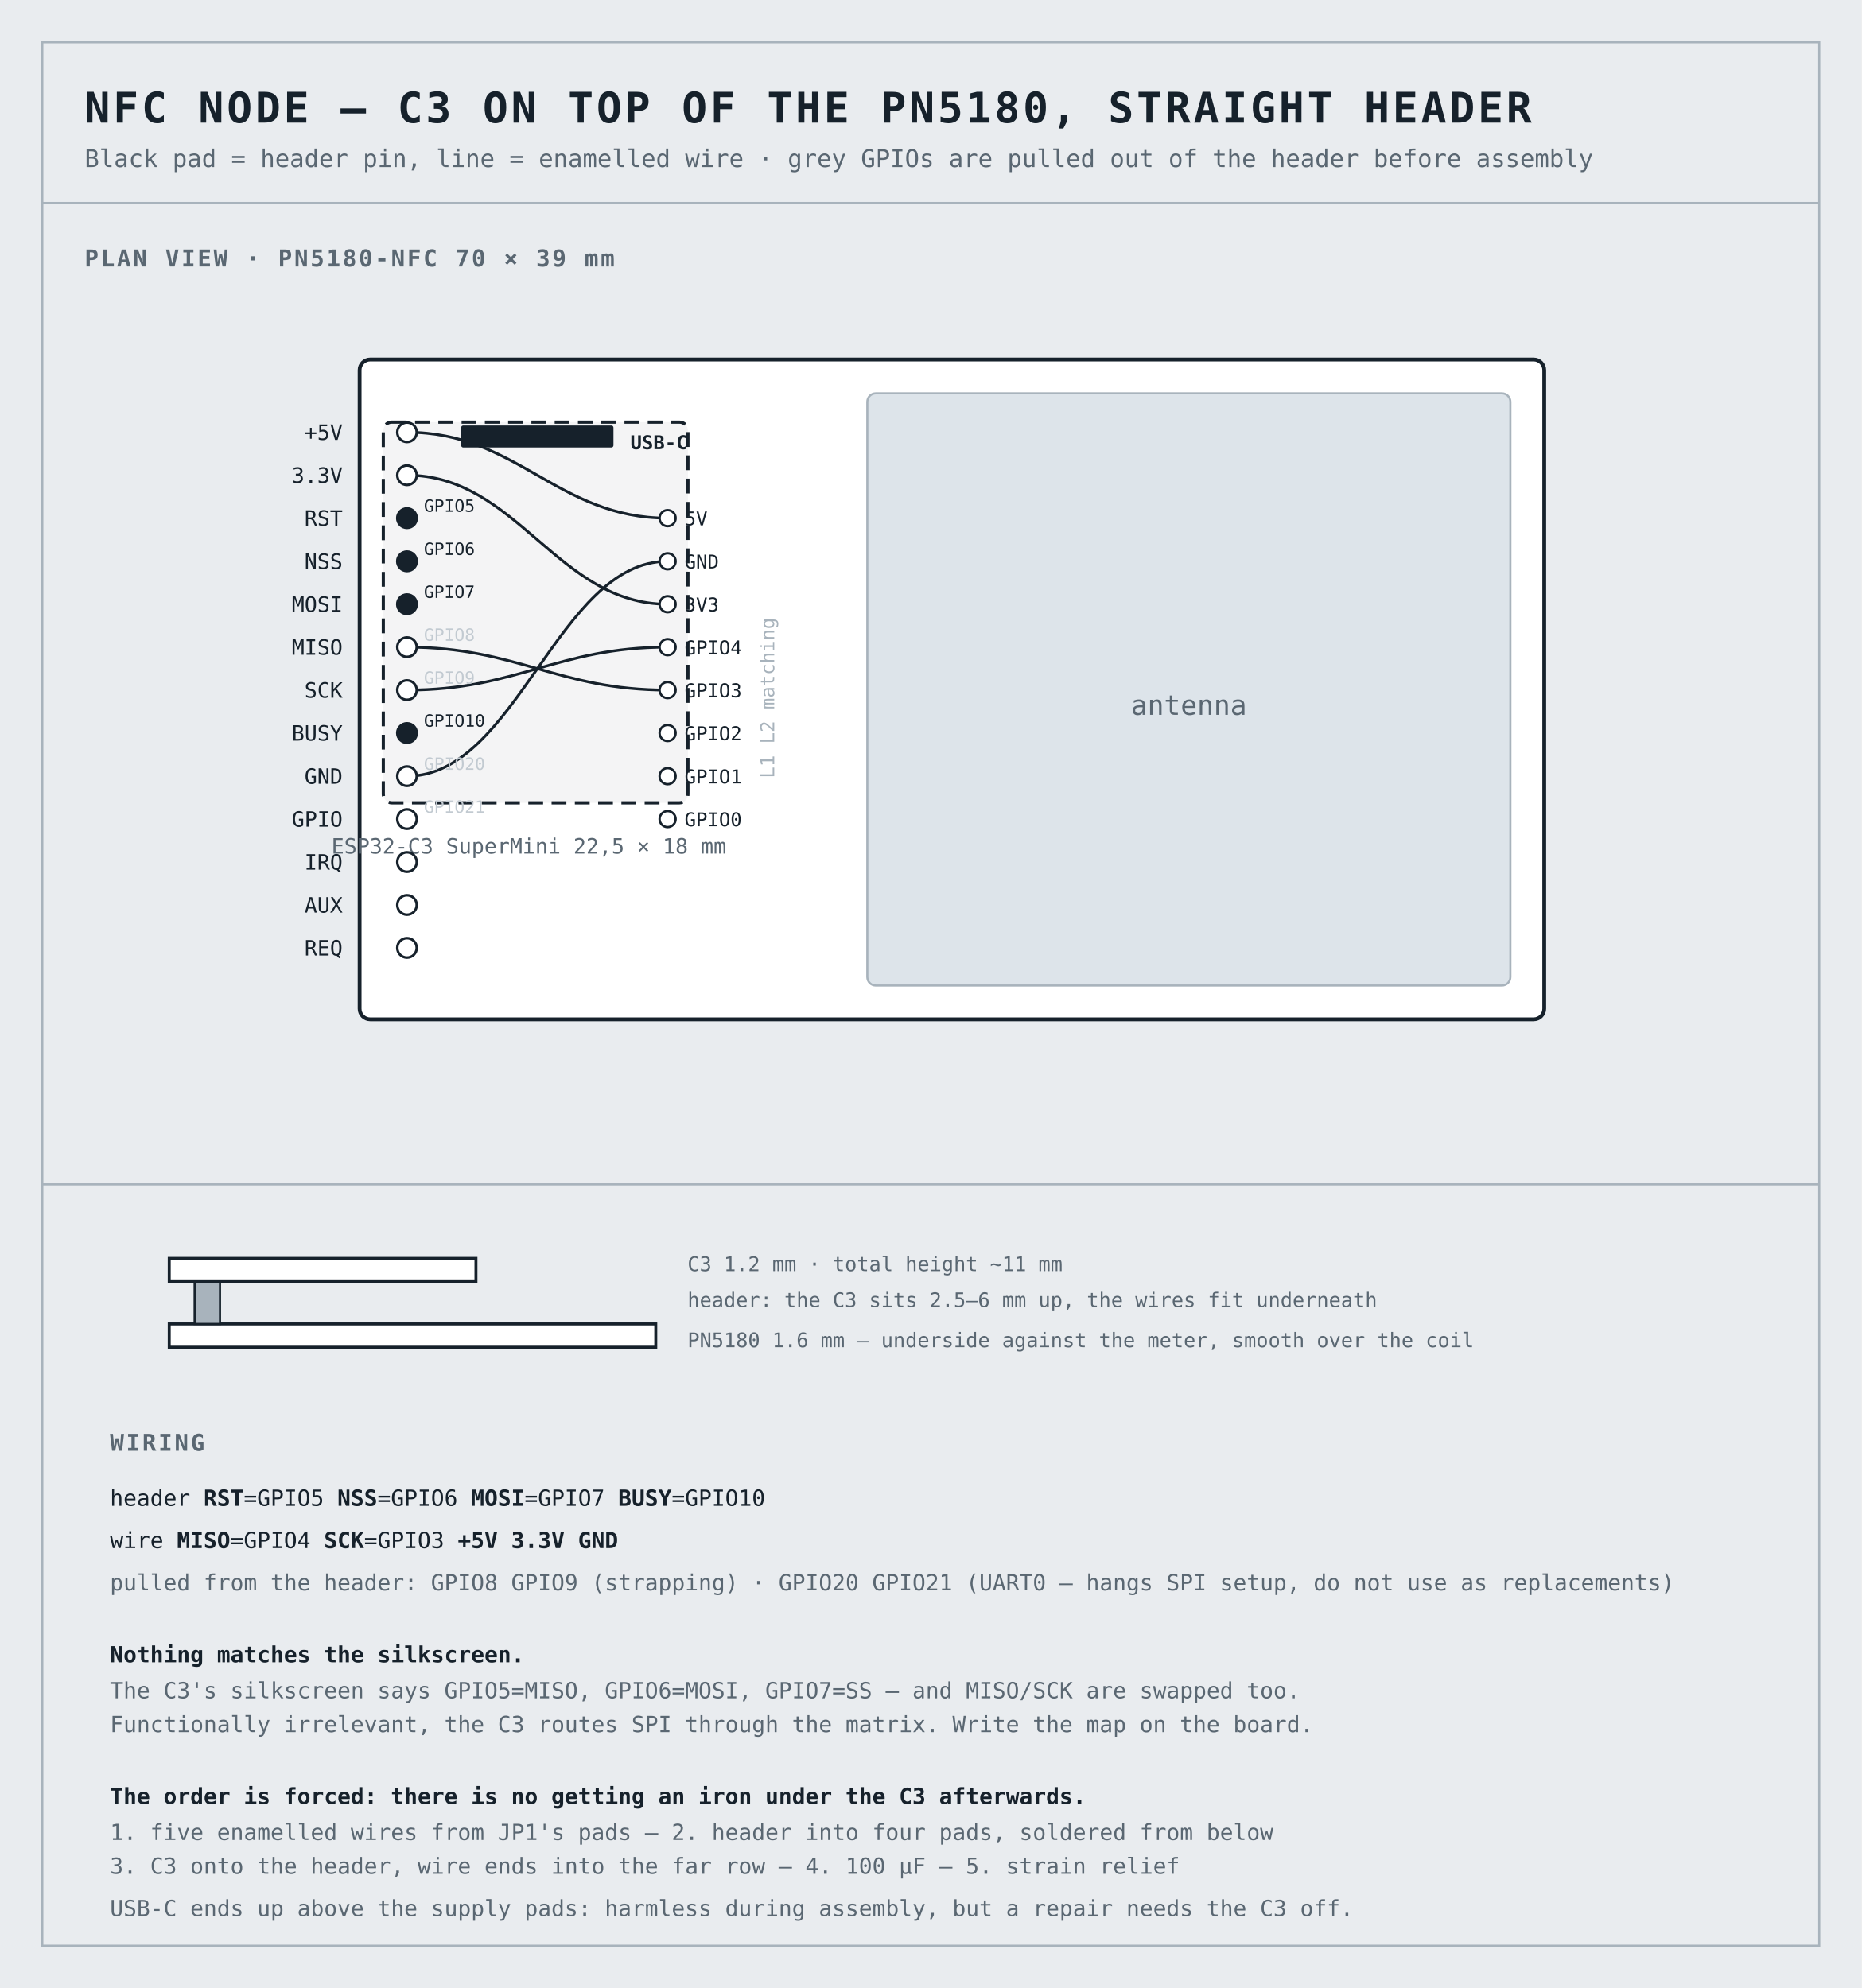
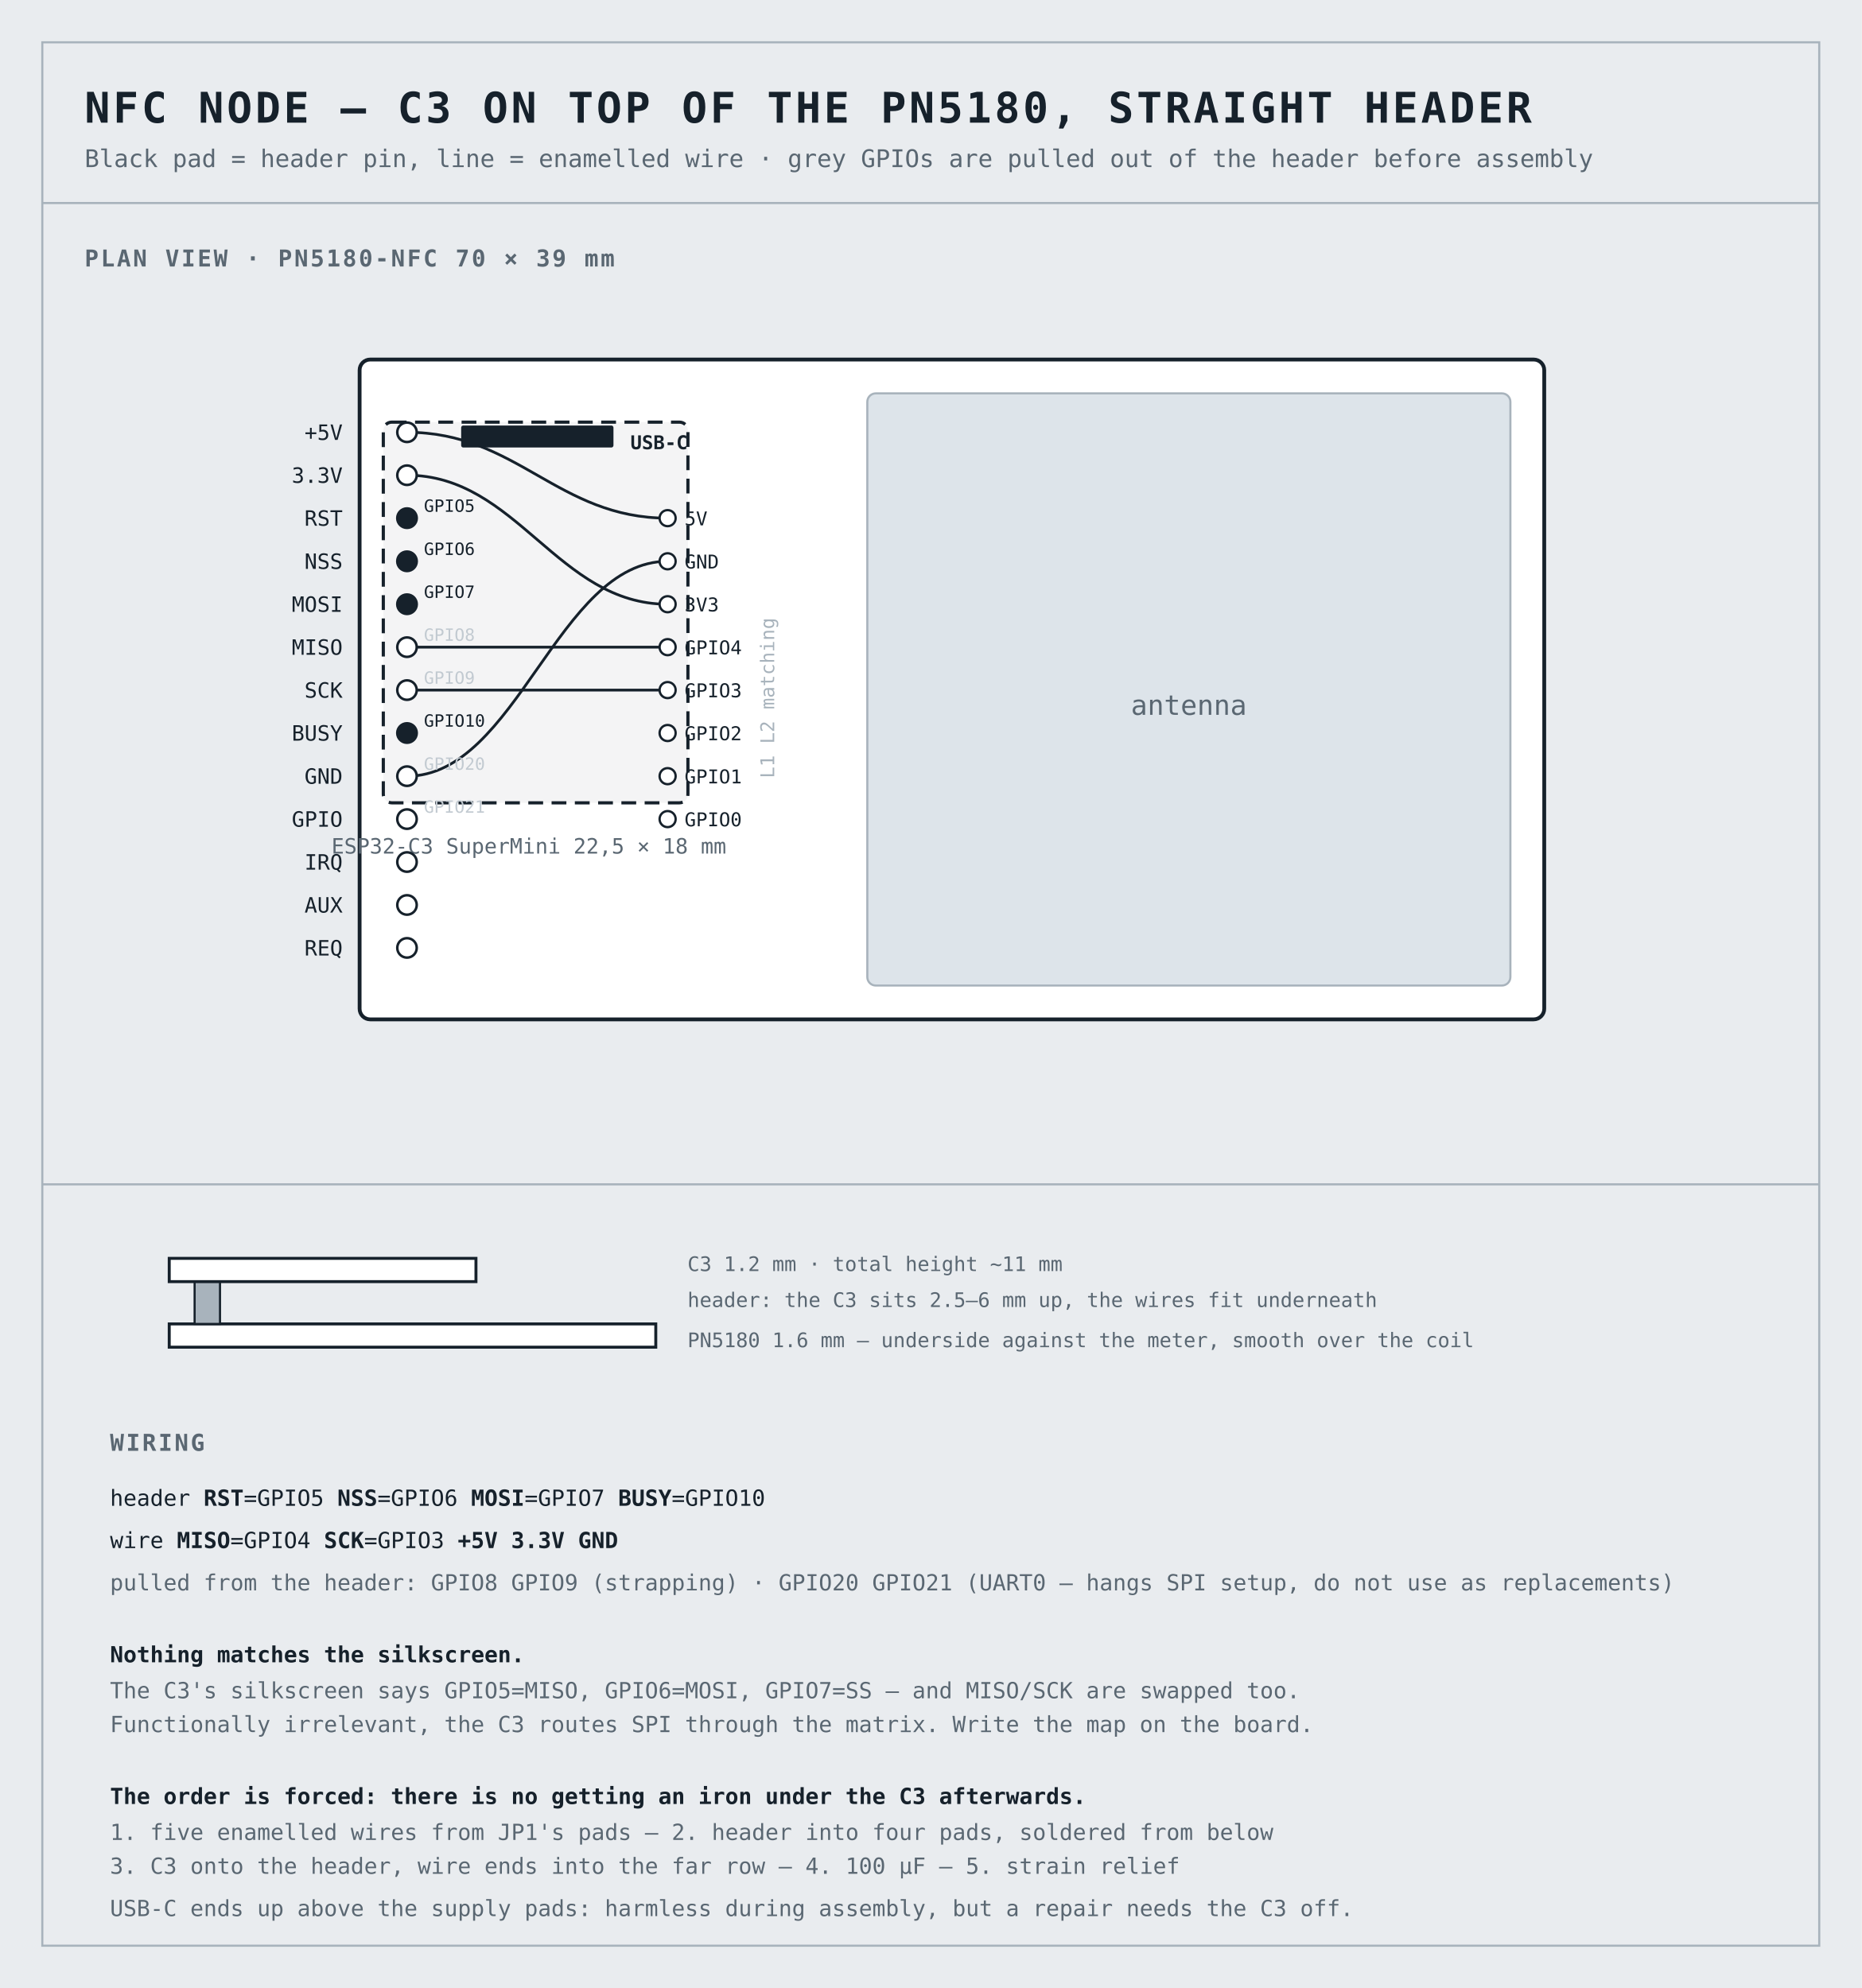
<svg xmlns="http://www.w3.org/2000/svg" viewBox="0 0 880 940" width="880" height="940" font-family="ui-monospace, SFMono-Regular, Menlo, Consolas, monospace">
  <rect width="880" height="940" fill="#E9ECEF" />
  <rect x="20" y="20" width="840" height="900" fill="none" stroke="#A8B3BC" />
  <text x="40" y="58" font-size="20" font-weight="700" fill="#16212B" letter-spacing="1.4">NFC NODE — C3 ON TOP OF THE PN5180, STRAIGHT HEADER</text>
  <text x="40" y="79" font-size="11.5" fill="#5A6772">Black pad = header pin, line = enamelled wire · grey GPIOs are pulled out of the header before assembly</text>
  <line x1="20" y1="96" x2="860" y2="96" stroke="#A8B3BC" />
  <text x="40" y="126" font-size="11" font-weight="700" fill="#5A6772" letter-spacing="1">PLAN VIEW · PN5180-NFC 70 × 39 mm</text>
  <rect x="170" y="170" width="560.0" height="312.0" rx="5" fill="#FFFFFF" stroke="#16212B" stroke-width="1.8" />
  <rect x="410.0" y="186.0" width="304.0" height="280.0" rx="4" fill="#DDE4EA" stroke="#A8B3BC" />
  <text x="562.0" y="338.0" font-size="13" fill="#5A6772" text-anchor="middle">antenna</text>
  <text x="366.0" y="330.0" font-size="9" fill="#A8B3BC" text-anchor="middle" transform="rotate(-90 366.0 330.0)">L1 L2 matching</text>
  <rect x="181.2" y="199.6" width="144.0" height="180.0" rx="4" fill="#16212B" fill-opacity="0.05" stroke="#16212B" stroke-width="1.5" stroke-dasharray="7 4" />
  <text x="250.0" y="403.6" font-size="10" fill="#5A6772" text-anchor="middle">ESP32-C3 SuperMini 22,5 × 18 mm</text>
  <rect x="218.0" y="201.2" width="72.0" height="10.4" rx="1" fill="#16212B" />
  <text x="298.0" y="212.4" font-size="9" font-weight="700" fill="#16212B">USB-C</text>
  <path d="M192.4 204.4 C244.4 204.4 263.6 245.0 315.6 245.0" fill="none" stroke="#16212B" stroke-width="1.3" />
  <path d="M192.4 224.7 C244.4 224.7 263.6 285.7 315.6 285.7" fill="none" stroke="#16212B" stroke-width="1.3" />
  <path d="M192.4 367.0 C244.4 367.0 263.6 265.4 315.6 265.4" fill="none" stroke="#16212B" stroke-width="1.3" />
-   <path d="M192.4 306.0 C244.4 306.0 263.6 326.3 315.6 326.3" fill="none" stroke="#16212B" stroke-width="1.3" />
-   <path d="M192.4 326.3 C244.4 326.3 263.6 306.0 315.6 306.0" fill="none" stroke="#16212B" stroke-width="1.3" />
+   <path d="M192.4 306.0 H315.6" fill="none" stroke="#16212B" stroke-width="1.3" />
+   <path d="M192.4 326.3 H315.6" fill="none" stroke="#16212B" stroke-width="1.3" />
  <circle cx="192.4" cy="204.4" r="4.6" fill="#FFFFFF" stroke="#16212B" stroke-width="1.2" />
  <text x="162" y="208.0" font-size="10" fill="#16212B" text-anchor="end">+5V</text>
  <circle cx="192.4" cy="224.7" r="4.6" fill="#FFFFFF" stroke="#16212B" stroke-width="1.2" />
  <text x="162" y="228.3" font-size="10" fill="#16212B" text-anchor="end">3.3V</text>
  <circle cx="192.4" cy="245.0" r="4.6" fill="#16212B" stroke="#16212B" stroke-width="1.2" />
  <text x="162" y="248.6" font-size="10" fill="#16212B" text-anchor="end">RST</text>
  <text x="200.4" y="242.0" font-size="8" fill="#16212B">GPIO5</text>
  <circle cx="315.6" cy="245.0" r="3.8" fill="#FFFFFF" stroke="#16212B" stroke-width="1.1" />
  <text x="323.6" y="248.4" font-size="9" fill="#16212B">5V</text>
  <circle cx="192.4" cy="265.4" r="4.6" fill="#16212B" stroke="#16212B" stroke-width="1.2" />
  <text x="162" y="269.0" font-size="10" fill="#16212B" text-anchor="end">NSS</text>
  <text x="200.4" y="262.4" font-size="8" fill="#16212B">GPIO6</text>
  <circle cx="315.6" cy="265.4" r="3.8" fill="#FFFFFF" stroke="#16212B" stroke-width="1.1" />
  <text x="323.6" y="268.8" font-size="9" fill="#16212B">GND</text>
  <circle cx="192.4" cy="285.7" r="4.6" fill="#16212B" stroke="#16212B" stroke-width="1.2" />
  <text x="162" y="289.3" font-size="10" fill="#16212B" text-anchor="end">MOSI</text>
  <text x="200.4" y="282.7" font-size="8" fill="#16212B">GPIO7</text>
  <circle cx="315.6" cy="285.7" r="3.8" fill="#FFFFFF" stroke="#16212B" stroke-width="1.1" />
  <text x="323.6" y="289.1" font-size="9" fill="#16212B">3V3</text>
  <circle cx="192.4" cy="306.0" r="4.6" fill="#FFFFFF" stroke="#16212B" stroke-width="1.2" />
  <text x="162" y="309.6" font-size="10" fill="#16212B" text-anchor="end">MISO</text>
  <text x="200.4" y="303.0" font-size="8" fill="#C2CAD1">GPIO8</text>
  <circle cx="315.6" cy="306.0" r="3.8" fill="#FFFFFF" stroke="#16212B" stroke-width="1.1" />
  <text x="323.6" y="309.4" font-size="9" fill="#16212B">GPIO4</text>
  <circle cx="192.4" cy="326.3" r="4.6" fill="#FFFFFF" stroke="#16212B" stroke-width="1.2" />
  <text x="162" y="329.9" font-size="10" fill="#16212B" text-anchor="end">SCK</text>
  <text x="200.4" y="323.3" font-size="8" fill="#C2CAD1">GPIO9</text>
  <circle cx="315.6" cy="326.3" r="3.8" fill="#FFFFFF" stroke="#16212B" stroke-width="1.1" />
  <text x="323.6" y="329.7" font-size="9" fill="#16212B">GPIO3</text>
  <circle cx="192.4" cy="346.6" r="4.6" fill="#16212B" stroke="#16212B" stroke-width="1.2" />
  <text x="162" y="350.2" font-size="10" fill="#16212B" text-anchor="end">BUSY</text>
  <text x="200.4" y="343.6" font-size="8" fill="#16212B">GPIO10</text>
  <circle cx="315.6" cy="346.6" r="3.8" fill="#FFFFFF" stroke="#16212B" stroke-width="1.1" />
  <text x="323.6" y="350.0" font-size="9" fill="#16212B">GPIO2</text>
  <circle cx="192.4" cy="367.0" r="4.6" fill="#FFFFFF" stroke="#16212B" stroke-width="1.2" />
  <text x="162" y="370.6" font-size="10" fill="#16212B" text-anchor="end">GND</text>
  <text x="200.4" y="364.0" font-size="8" fill="#C2CAD1">GPIO20</text>
  <circle cx="315.6" cy="367.0" r="3.8" fill="#FFFFFF" stroke="#16212B" stroke-width="1.1" />
  <text x="323.6" y="370.4" font-size="9" fill="#16212B">GPIO1</text>
  <circle cx="192.4" cy="387.3" r="4.6" fill="#FFFFFF" stroke="#16212B" stroke-width="1.2" />
  <text x="162" y="390.9" font-size="10" fill="#16212B" text-anchor="end">GPIO</text>
  <text x="200.4" y="384.3" font-size="8" fill="#C2CAD1">GPIO21</text>
  <circle cx="315.6" cy="387.3" r="3.8" fill="#FFFFFF" stroke="#16212B" stroke-width="1.1" />
  <text x="323.6" y="390.7" font-size="9" fill="#16212B">GPIO0</text>
  <circle cx="192.4" cy="407.6" r="4.6" fill="#FFFFFF" stroke="#16212B" stroke-width="1.2" />
  <text x="162" y="411.2" font-size="10" fill="#16212B" text-anchor="end">IRQ</text>
  <circle cx="192.4" cy="427.9" r="4.6" fill="#FFFFFF" stroke="#16212B" stroke-width="1.2" />
  <text x="162" y="431.5" font-size="10" fill="#16212B" text-anchor="end">AUX</text>
  <circle cx="192.4" cy="448.2" r="4.6" fill="#FFFFFF" stroke="#16212B" stroke-width="1.2" />
  <text x="162" y="451.8" font-size="10" fill="#16212B" text-anchor="end">REQ</text>
  <line x1="20" y1="560" x2="860" y2="560" stroke="#A8B3BC" />
  <g>
    <rect x="80" y="626" width="230" height="11" fill="#FFFFFF" stroke="#16212B" stroke-width="1.4" />
    <rect x="92" y="606" width="12" height="20" fill="#A8B3BC" stroke="#16212B" />
    <rect x="80" y="595" width="145" height="11" fill="#FFFFFF" stroke="#16212B" stroke-width="1.4" />
    <text x="325" y="637" font-size="9.5" fill="#5A6772">PN5180 1.6 mm — underside against the meter, smooth over the coil</text>
    <text x="325" y="618" font-size="9.5" fill="#5A6772">header: the C3 sits 2.5–6 mm up, the wires fit underneath</text>
    <text x="325" y="601" font-size="9.5" fill="#5A6772">C3 1.2 mm · total height ~11 mm</text>
  </g>
  <text x="52" y="686" font-size="11" font-weight="700" fill="#5A6772" letter-spacing="1">WIRING</text>
  <g font-size="10.5" fill="#16212B">
    <text x="52" y="712">header <tspan font-weight="700">RST</tspan>=GPIO5  <tspan font-weight="700">NSS</tspan>=GPIO6  <tspan font-weight="700">MOSI</tspan>=GPIO7  <tspan font-weight="700">BUSY</tspan>=GPIO10</text>
    <text x="52" y="732">wire   <tspan font-weight="700">MISO</tspan>=GPIO4  <tspan font-weight="700">SCK</tspan>=GPIO3  <tspan font-weight="700">+5V</tspan>
      <tspan font-weight="700">3.3V</tspan>
      <tspan font-weight="700">GND</tspan>
    </text>
    <text x="52" y="752" fill="#5A6772">pulled from the header: GPIO8 GPIO9 (strapping) · GPIO20 GPIO21 (UART0 — hangs SPI setup, do not use as replacements)</text>
    <text x="52" y="786" font-weight="700">Nothing matches the silkscreen.</text>
    <text x="52" y="803" fill="#5A6772">The C3's silkscreen says GPIO5=MISO, GPIO6=MOSI, GPIO7=SS — and MISO/SCK are swapped too.</text>
    <text x="52" y="819" fill="#5A6772">Functionally irrelevant, the C3 routes SPI through the matrix. Write the map on the board.</text>
    <text x="52" y="853" font-weight="700">The order is forced: there is no getting an iron under the C3 afterwards.</text>
    <text x="52" y="870" fill="#5A6772">1. five enamelled wires from JP1's pads — 2. header into four pads, soldered from below</text>
    <text x="52" y="886" fill="#5A6772">3. C3 onto the header, wire ends into the far row — 4. 100 µF — 5. strain relief</text>
    <text x="52" y="906" fill="#5A6772">USB-C ends up above the supply pads: harmless during assembly, but a repair needs the C3 off.</text>
  </g>
</svg>
